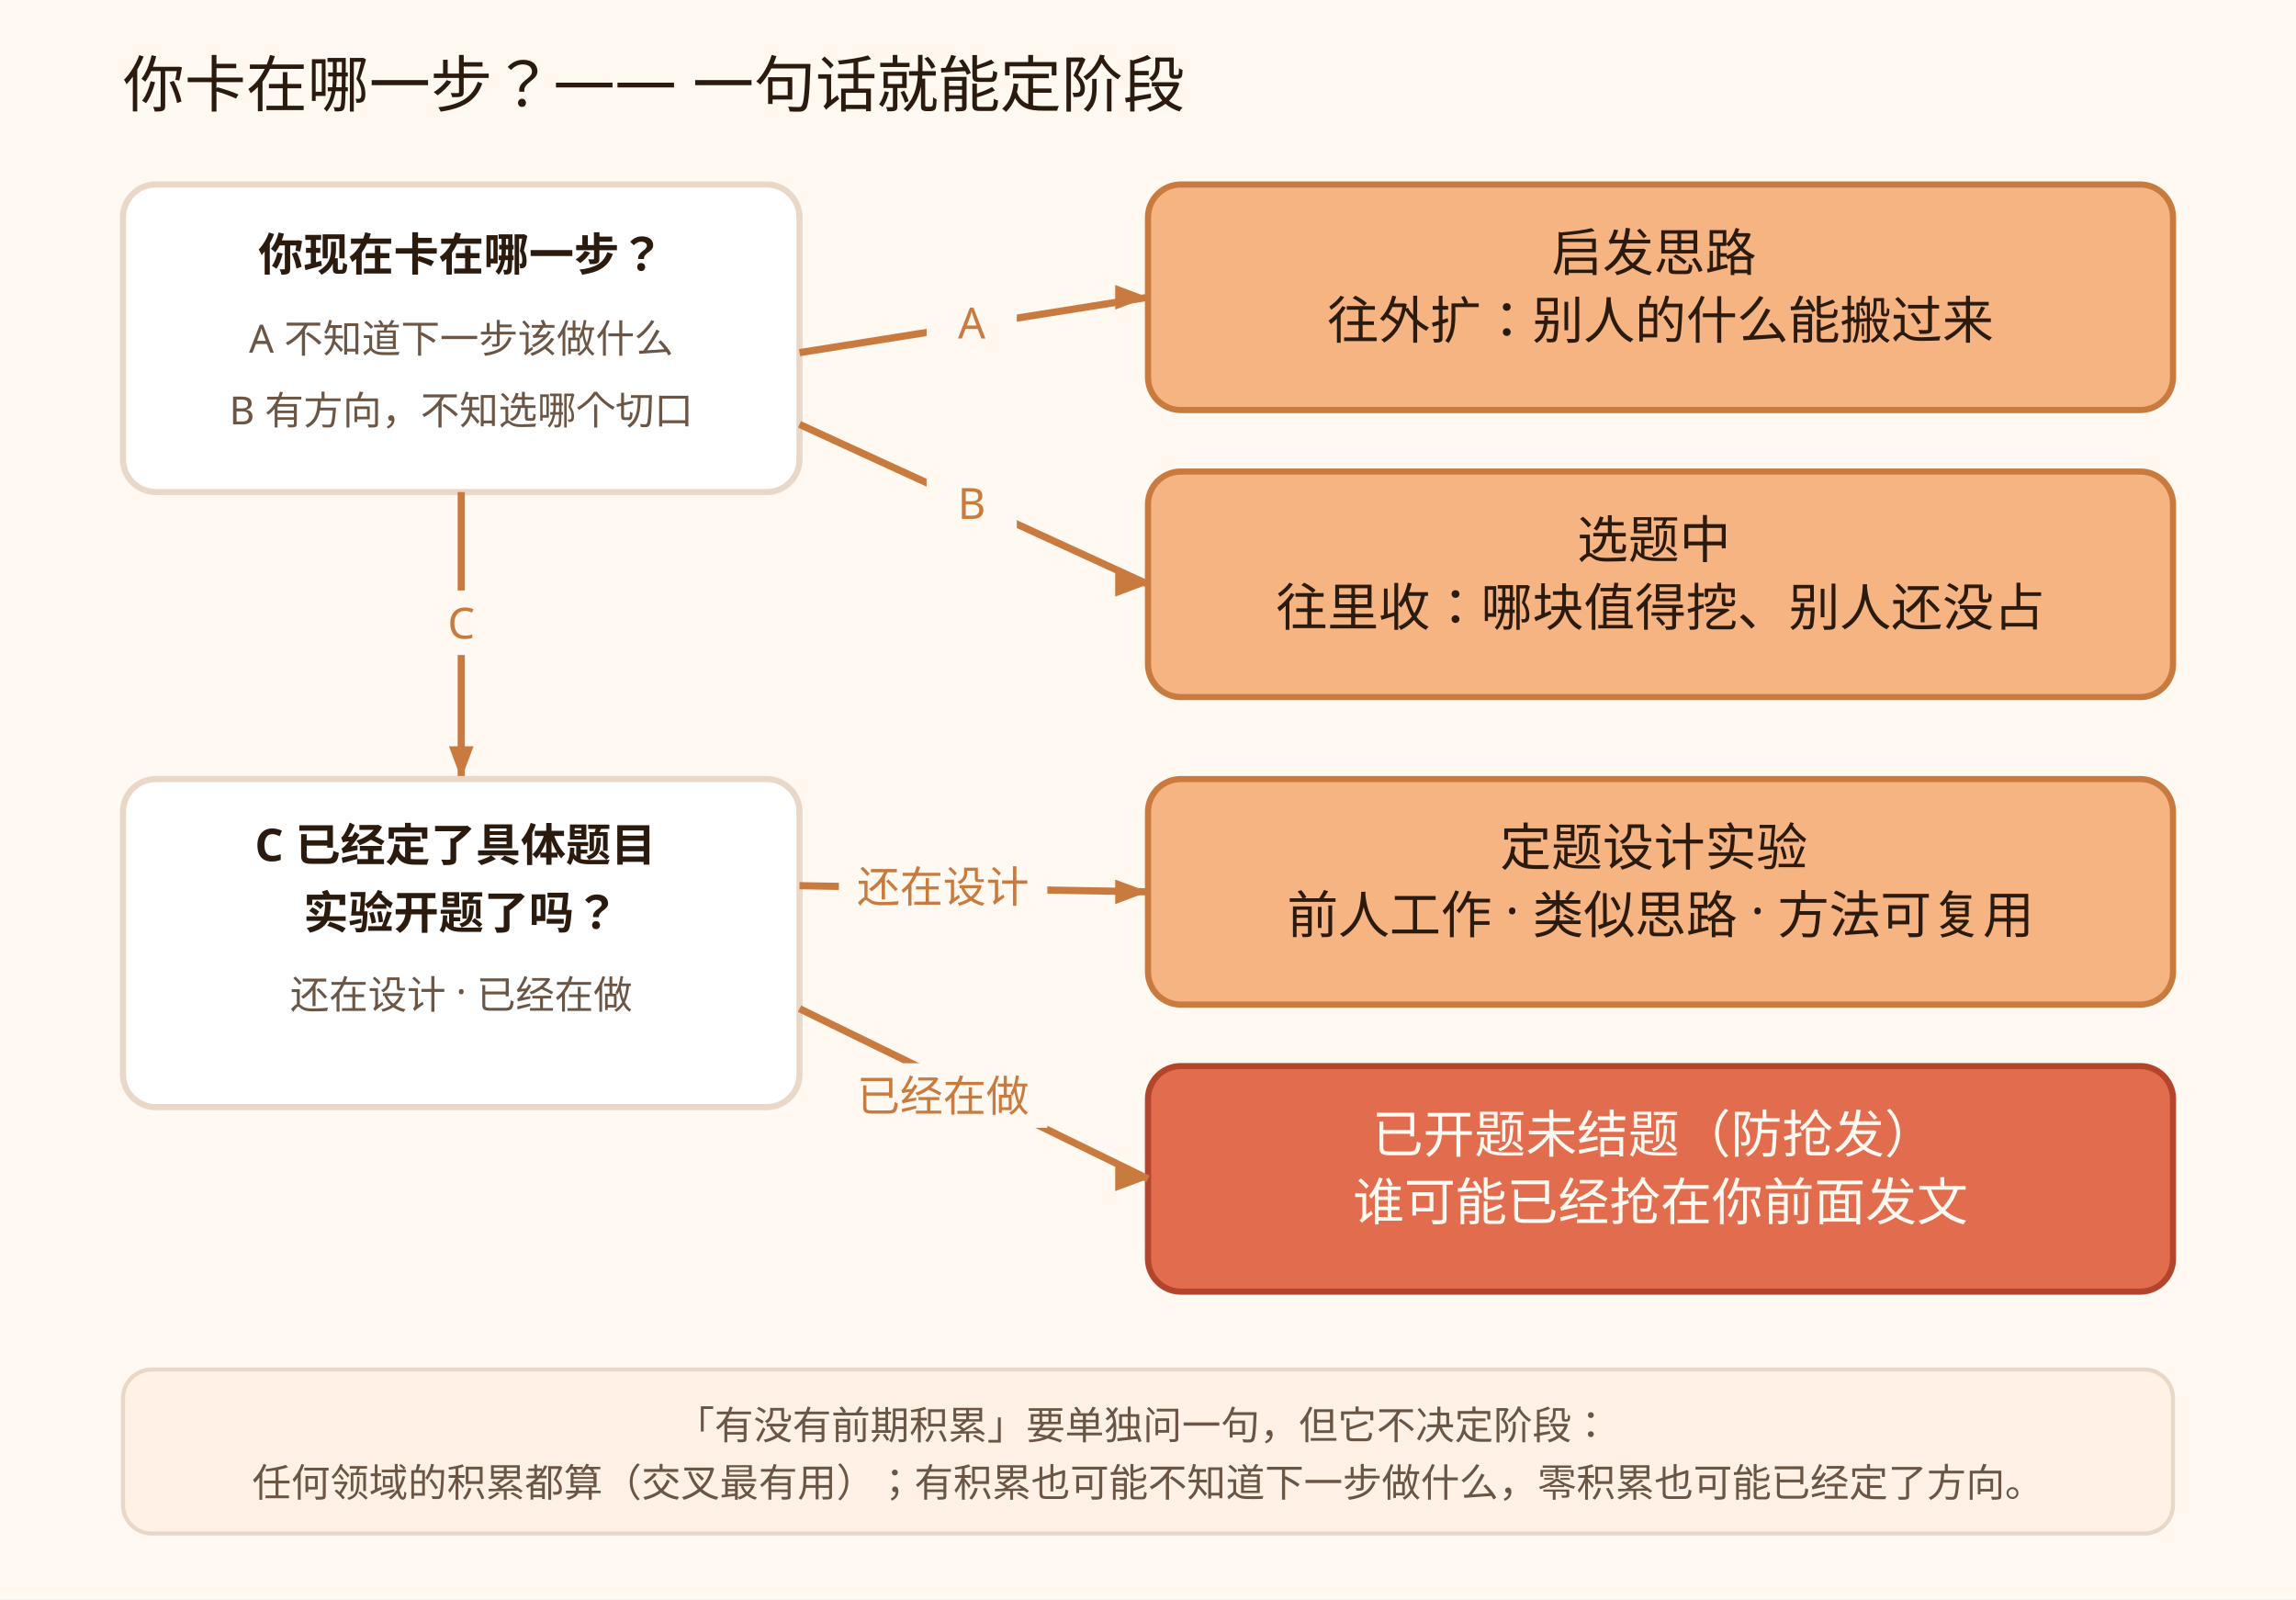
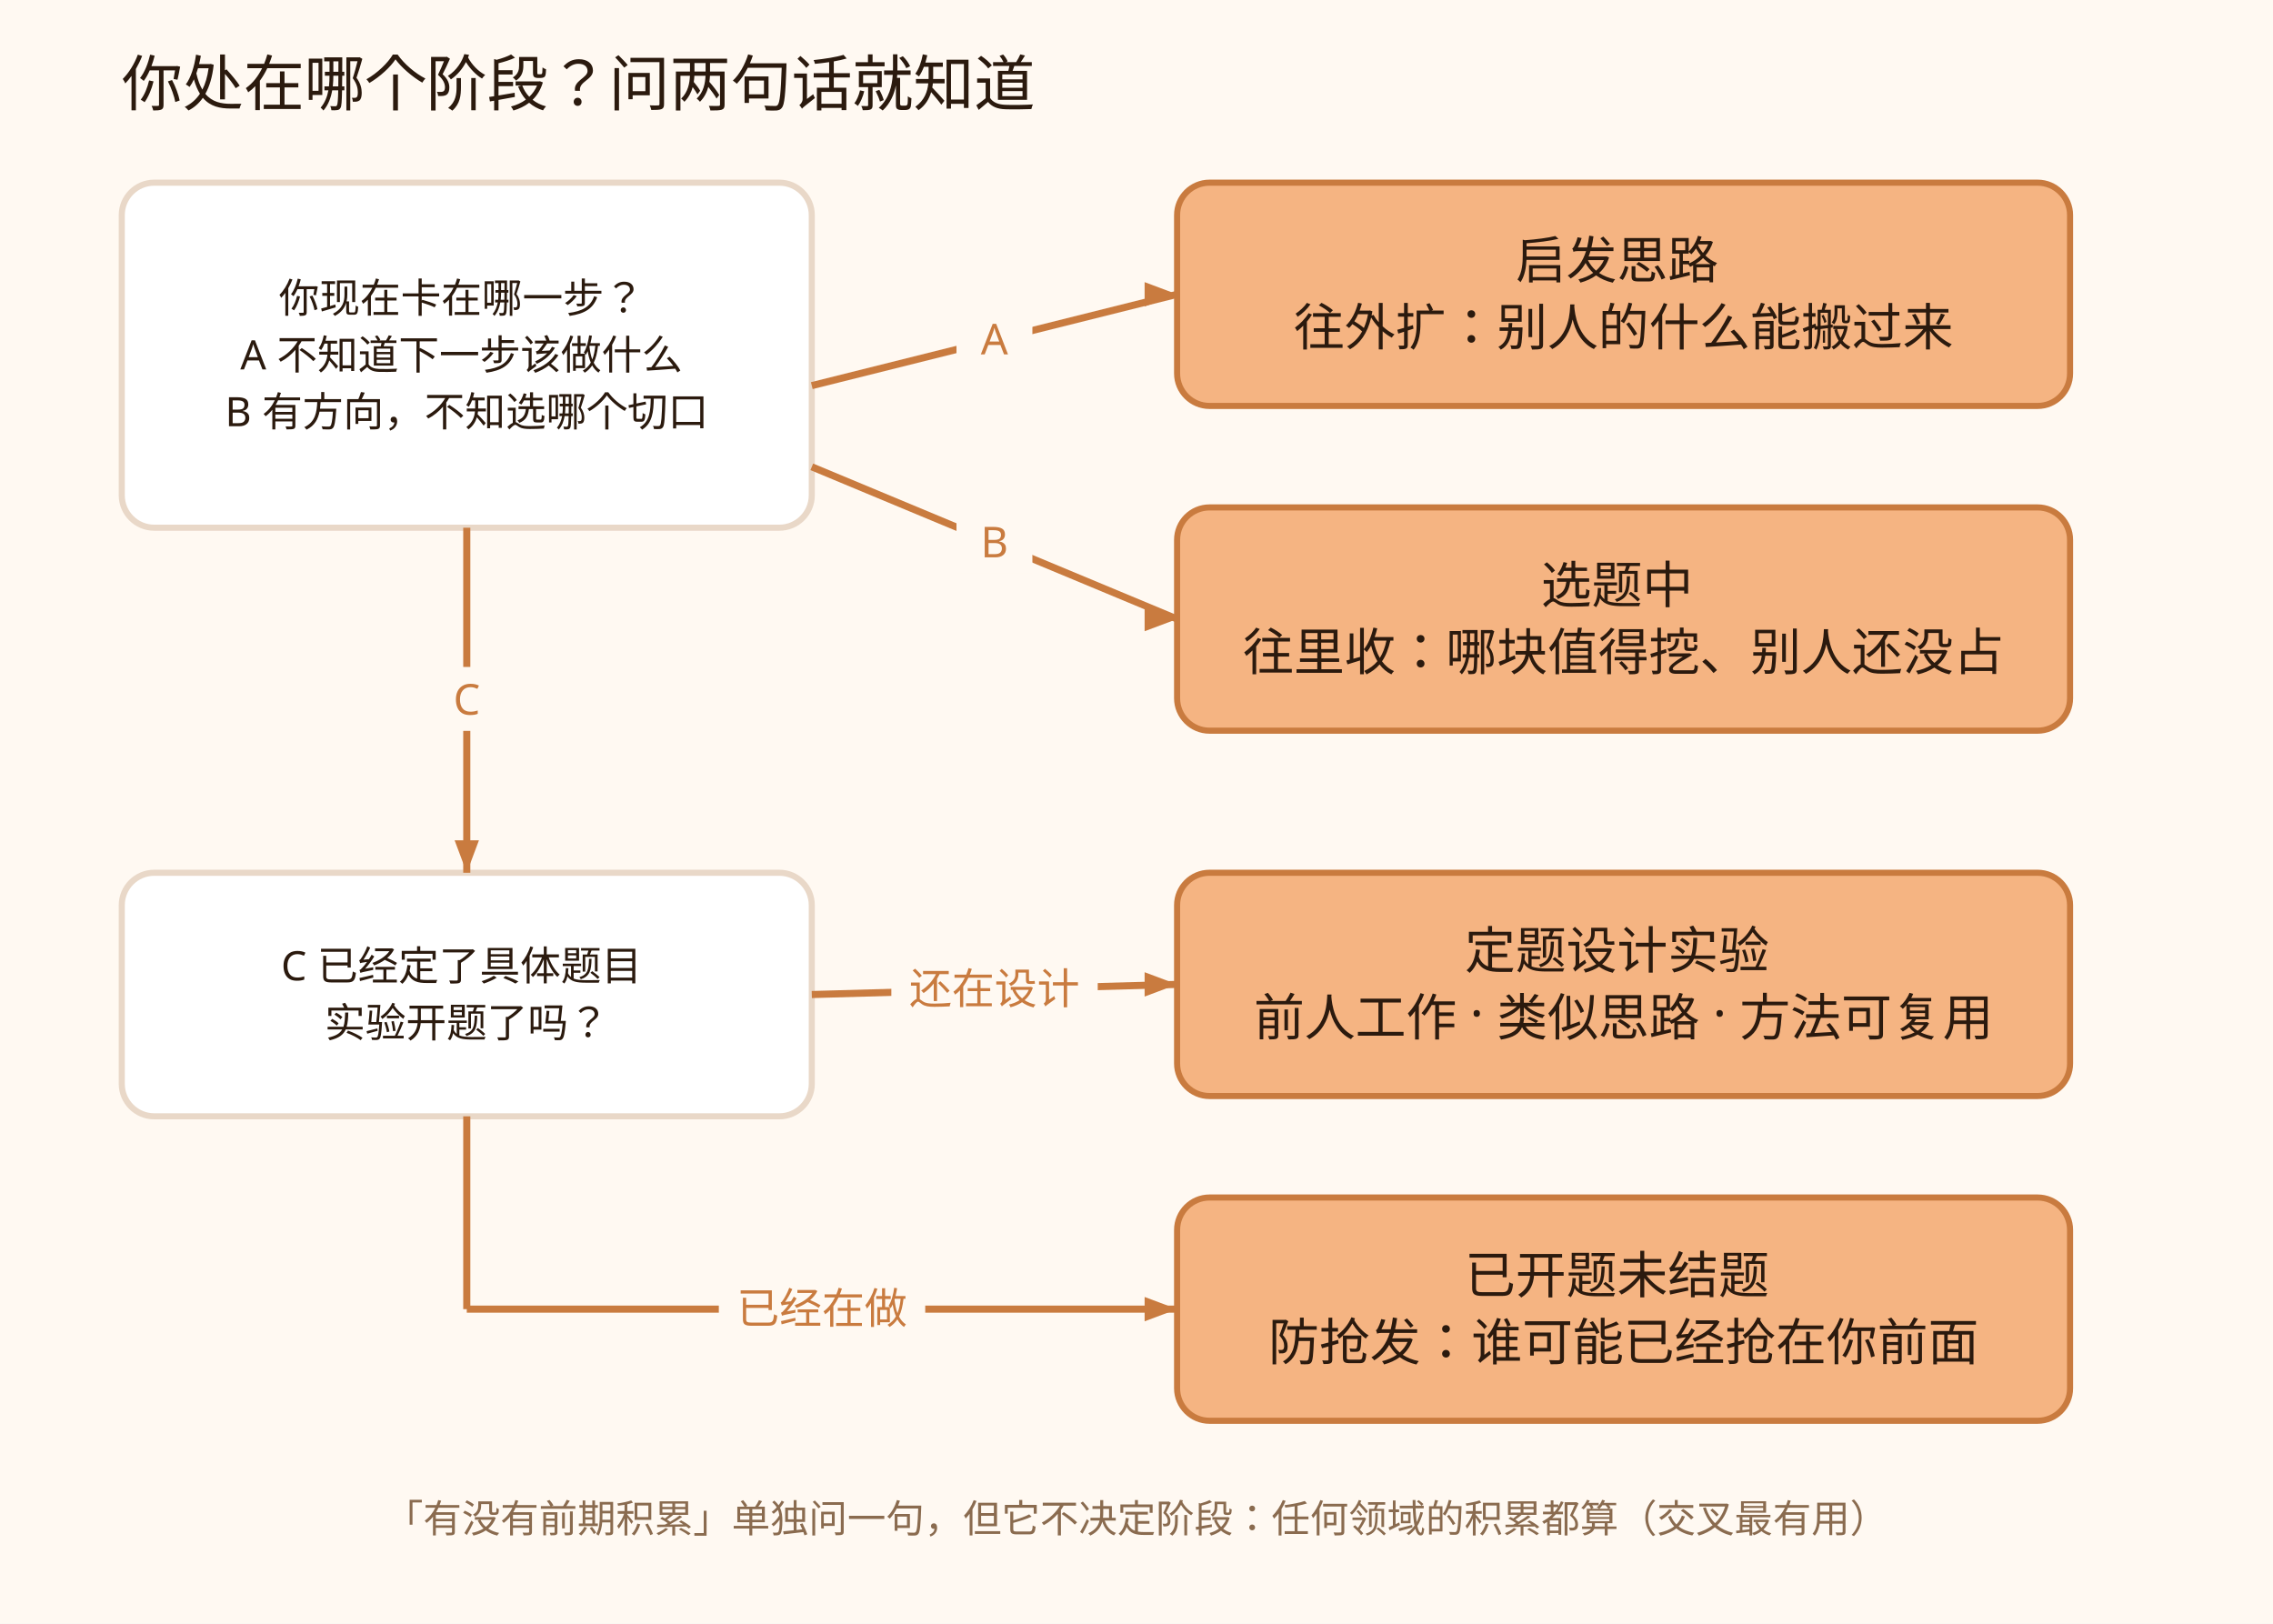
- <svg xmlns="http://www.w3.org/2000/svg" width="1120" height="780" viewBox="0 0 1120 780" font-family="'Microsoft YaHei','PingFang SC',sans-serif">
-   <rect width="1120" height="780" fill="#FFF9F2" />
-   <text x="60" y="52" font-size="30" fill="#2B1A0E">你卡在哪一步？—— 一句话就能定阶段</text>
-   <rect x="60" y="90" width="330" height="150" rx="16" fill="#FFFFFF" stroke="#E9D8C8" stroke-width="3" />
-   <text x="225.0" y="132.0" font-size="22" fill="#2B1A0E" text-anchor="middle" font-weight="bold">
-     <tspan x="225.0" dy="0.0">你现在卡在哪一步？</tspan>
+ <svg xmlns="http://www.w3.org/2000/svg" width="1120" height="800" viewBox="0 0 1120 800" font-family="'Microsoft YaHei','PingFang SC',sans-serif">
+   <rect width="1120" height="800" fill="#FFF9F2" />
+   <text x="60" y="52" font-size="30" fill="#2B1A0E">你处在哪个阶段？问两句话就知道</text>
+   <rect x="60" y="90" width="340" height="170" rx="16" fill="#FFFFFF" stroke="#E9D8C8" stroke-width="3" />
+   <text x="230.0" y="154.0" font-size="20" fill="#2B1A0E" text-anchor="middle">
+     <tspan x="230.0" dy="0.0">你现在卡在哪一步？</tspan>
+     <tspan x="230.0" dy="28.0">A  不知道下一步该做什么</tspan>
+     <tspan x="230.0" dy="28.0">B  有方向，不知选哪个切口</tspan>
  </text>
-   <text x="225.0" y="172.0" font-size="19" fill="#6B5545" text-anchor="middle">
-     <tspan x="225.0" dy="0.0">A 不知道下一步该做什么</tspan>
+   <rect x="60" y="430" width="340" height="120" rx="16" fill="#FFFFFF" stroke="#E9D8C8" stroke-width="3" />
+   <text x="230.0" y="483.0" font-size="20" fill="#2B1A0E" text-anchor="middle">
+     <tspan x="230.0" dy="0.0">C  已经定了具体题目</tspan>
+     <tspan x="230.0" dy="28.0">实验开题了吗？</tspan>
  </text>
-   <text x="225.0" y="207.0" font-size="19" fill="#6B5545" text-anchor="middle">
-     <tspan x="225.0" dy="0.0">B 有方向，不知选哪个切口</tspan>
+   <rect x="580" y="90" width="440" height="110" rx="16" fill="#F5B482" stroke="#C97B3F" stroke-width="3" />
+   <text x="800.0" y="137.2" font-size="25" fill="#2B1A0E" text-anchor="middle">
+     <tspan x="800.0" dy="0.0">启发思路</tspan>
+     <tspan x="800.0" dy="33.0">往外扩：别人的什么能搬过来</tspan>
  </text>
-   <rect x="560" y="90" width="500" height="110" rx="16" fill="#F5B482" stroke="#C97B3F" stroke-width="3" />
-   <text x="810.0" y="132.2" font-size="25" fill="#2B1A0E" text-anchor="middle">
-     <tspan x="810.0" dy="0.0">启发思路</tspan>
-     <tspan x="810.0" dy="33.0">往外扩：别人的什么能搬过来</tspan>
+   <rect x="580" y="250" width="440" height="110" rx="16" fill="#F5B482" stroke="#C97B3F" stroke-width="3" />
+   <text x="800.0" y="297.2" font-size="25" fill="#2B1A0E" text-anchor="middle">
+     <tspan x="800.0" dy="0.0">选题中</tspan>
+     <tspan x="800.0" dy="33.0">往里收：哪块值得挖、别人还没占</tspan>
  </text>
-   <line x1="390.0" y1="172.0" x2="560.0" y2="145.0" stroke="#C97B3F" stroke-width="3.5" />
-   <rect x="452.0" y="141.6" width="44.0" height="31.5" fill="#FFF9F2" />
-   <text x="474.0" y="165.1" font-size="21" fill="#C97B3F" text-anchor="middle">A</text>
-   <polygon points="560.0,145.0 544.0,139.0 544.0,151.0" fill="#C97B3F" />
-   <rect x="560" y="230" width="500" height="110" rx="16" fill="#F5B482" stroke="#C97B3F" stroke-width="3" />
-   <text x="810.0" y="272.2" font-size="25" fill="#2B1A0E" text-anchor="middle">
-     <tspan x="810.0" dy="0.0">选题中</tspan>
-     <tspan x="810.0" dy="33.0">往里收：哪块值得挖、别人还没占</tspan>
+   <rect x="580" y="430" width="440" height="110" rx="16" fill="#F5B482" stroke="#C97B3F" stroke-width="3" />
+   <text x="800.0" y="477.2" font-size="25" fill="#2B1A0E" text-anchor="middle">
+     <tspan x="800.0" dy="0.0">定题设计实验</tspan>
+     <tspan x="800.0" dy="33.0">前人工作 · 类似思路 · 方法可复用</tspan>
  </text>
-   <line x1="390.0" y1="207.0" x2="560.0" y2="285.0" stroke="#C97B3F" stroke-width="3.5" />
-   <rect x="452.0" y="229.6" width="44.0" height="31.5" fill="#FFF9F2" />
-   <text x="474.0" y="253.1" font-size="21" fill="#C97B3F" text-anchor="middle">B</text>
-   <polygon points="560.0,285.0 544.0,279.0 544.0,291.0" fill="#C97B3F" />
-   <line x1="225.0" y1="240.0" x2="225.0" y2="380.0" stroke="#C97B3F" stroke-width="3.5" />
-   <rect x="196.0" y="288.0" width="58.0" height="31.5" fill="#FFF9F2" />
-   <text x="225.0" y="311.5" font-size="21" fill="#C97B3F" text-anchor="middle">C</text>
-   <polygon points="225.0,380.0 231.0,364.0 219.0,364.0" fill="#C97B3F" />
-   <rect x="60" y="380" width="330" height="160" rx="16" fill="#FFFFFF" stroke="#E9D8C8" stroke-width="3" />
-   <text x="225.0" y="420.0" font-size="22" fill="#2B1A0E" text-anchor="middle" font-weight="bold">
-     <tspan x="225.0" dy="0.0">C 已经定了具体题目</tspan>
-     <tspan x="225.0" dy="33.0">实验开题了吗？</tspan>
+   <rect x="580" y="590" width="440" height="110" rx="16" fill="#F5B482" stroke="#C97B3F" stroke-width="3" />
+   <text x="800.0" y="637.2" font-size="25" fill="#2B1A0E" text-anchor="middle">
+     <tspan x="800.0" dy="0.0">已开题未结题</tspan>
+     <tspan x="800.0" dy="33.0">防抢发：谁可能已经抢在你前面</tspan>
  </text>
-   <text x="225.0" y="492.0" font-size="19" fill="#6B5545" text-anchor="middle">
-     <tspan x="225.0" dy="0.0">还在设计 · 已经在做</tspan>
-   </text>
-   <rect x="560" y="380" width="500" height="110" rx="16" fill="#F5B482" stroke="#C97B3F" stroke-width="3" />
-   <text x="810.0" y="422.2" font-size="25" fill="#2B1A0E" text-anchor="middle">
-     <tspan x="810.0" dy="0.0">定题设计实验</tspan>
-     <tspan x="810.0" dy="33.0">前人工作 · 类似思路 · 方法可复用</tspan>
-   </text>
-   <line x1="390.0" y1="432.0" x2="560.0" y2="435.0" stroke="#C97B3F" stroke-width="3.5" />
-   <rect x="409.2" y="416.6" width="101.7" height="31.5" fill="#FFF9F2" />
-   <text x="460.0" y="440.1" font-size="21" fill="#C97B3F" text-anchor="middle">还在设计</text>
-   <polygon points="560.0,435.0 544.0,429.0 544.0,441.0" fill="#C97B3F" />
-   <rect x="560" y="520" width="500" height="110" rx="16" fill="#E26D4E" stroke="#B2452C" stroke-width="3" />
-   <text x="810.0" y="562.2" font-size="25" fill="#FFF9F2" text-anchor="middle">
-     <tspan x="810.0" dy="0.0">已开题未结题（防抢发）</tspan>
-     <tspan x="810.0" dy="33.0">谁可能已经抢在你前面发文</tspan>
-   </text>
-   <line x1="390.0" y1="492.0" x2="560.0" y2="575.0" stroke="#C97B3F" stroke-width="3.5" />
-   <rect x="409.2" y="518.6" width="101.7" height="31.5" fill="#FFF9F2" />
-   <text x="460.0" y="542.1" font-size="21" fill="#C97B3F" text-anchor="middle">已经在做</text>
-   <polygon points="560.0,575.0 544.0,569.0 544.0,581.0" fill="#C97B3F" />
-   <rect x="60" y="668" width="1000" height="80" rx="14" fill="#FFF1E6" stroke="#E9D8C8" stroke-width="2" />
-   <text x="560.0" y="702.0" font-size="19" fill="#6B5545" text-anchor="middle">
-     <tspan x="560.0" dy="0.0">「有没有前期积累」要单独问一句，但它不决定阶段：</tspan>
-     <tspan x="560.0" dy="28.0">任何领域的积累都算（交叉最有用）；有积累也可能不知道下一步做什么，零积累也可能已经定了方向。</tspan>
-   </text>
+   <line x1="400.0" y1="190.0" x2="580.0" y2="145.0" stroke="#C97B3F" stroke-width="3.5" />
+   <rect x="471.3" y="151.1" width="37.4" height="31.5" fill="#FFF9F2" />
+   <text x="490.0" y="174.6" font-size="21" fill="#C97B3F" text-anchor="middle">A</text>
+   <polygon points="580.0,145.0 564.0,139.0 564.0,151.0" fill="#C97B3F" />
+   <line x1="400.0" y1="230.0" x2="580.0" y2="305.0" stroke="#C97B3F" stroke-width="3.5" />
+   <rect x="471.3" y="251.1" width="37.4" height="31.5" fill="#FFF9F2" />
+   <text x="490.0" y="274.6" font-size="21" fill="#C97B3F" text-anchor="middle">B</text>
+   <polygon points="580.0,305.0 564.0,299.0 564.0,311.0" fill="#C97B3F" />
+   <line x1="230.0" y1="260.0" x2="230.0" y2="430.0" stroke="#C97B3F" stroke-width="3.5" />
+   <rect x="211.3" y="328.6" width="37.4" height="31.5" fill="#FFF9F2" />
+   <text x="230.0" y="352.1" font-size="21" fill="#C97B3F" text-anchor="middle">C</text>
+   <polygon points="230.0,430.0 236.0,414.0 224.0,414.0" fill="#C97B3F" />
+   <line x1="400.0" y1="490.0" x2="580.0" y2="485.0" stroke="#C97B3F" stroke-width="3.5" />
+   <rect x="439.2" y="471.1" width="101.7" height="31.5" fill="#FFF9F2" />
+   <text x="490.0" y="494.6" font-size="21" fill="#C97B3F" text-anchor="middle">还在设计</text>
+   <polygon points="580.0,485.0 564.0,479.0 564.0,491.0" fill="#C97B3F" />
+   <line x1="230.0" y1="550.0" x2="230.0" y2="645.0" stroke="#C97B3F" stroke-width="3.5" />
+   <line x1="230.0" y1="645.0" x2="580.0" y2="645.0" stroke="#C97B3F" stroke-width="3.5" />
+   <rect x="354.2" y="628.6" width="101.7" height="31.5" fill="#FFF9F2" />
+   <text x="405.0" y="652.1" font-size="21" fill="#C97B3F" text-anchor="middle">已经在做</text>
+   <polygon points="580.0,645.0 564.0,639.0 564.0,651.0" fill="#C97B3F" />
+   <text x="560" y="755" font-size="19" fill="#8A6B4F" text-anchor="middle">「有没有前期积累」单独问一句，但它不决定阶段：任何领域的积累都算（交叉最有用）</text>
</svg>
